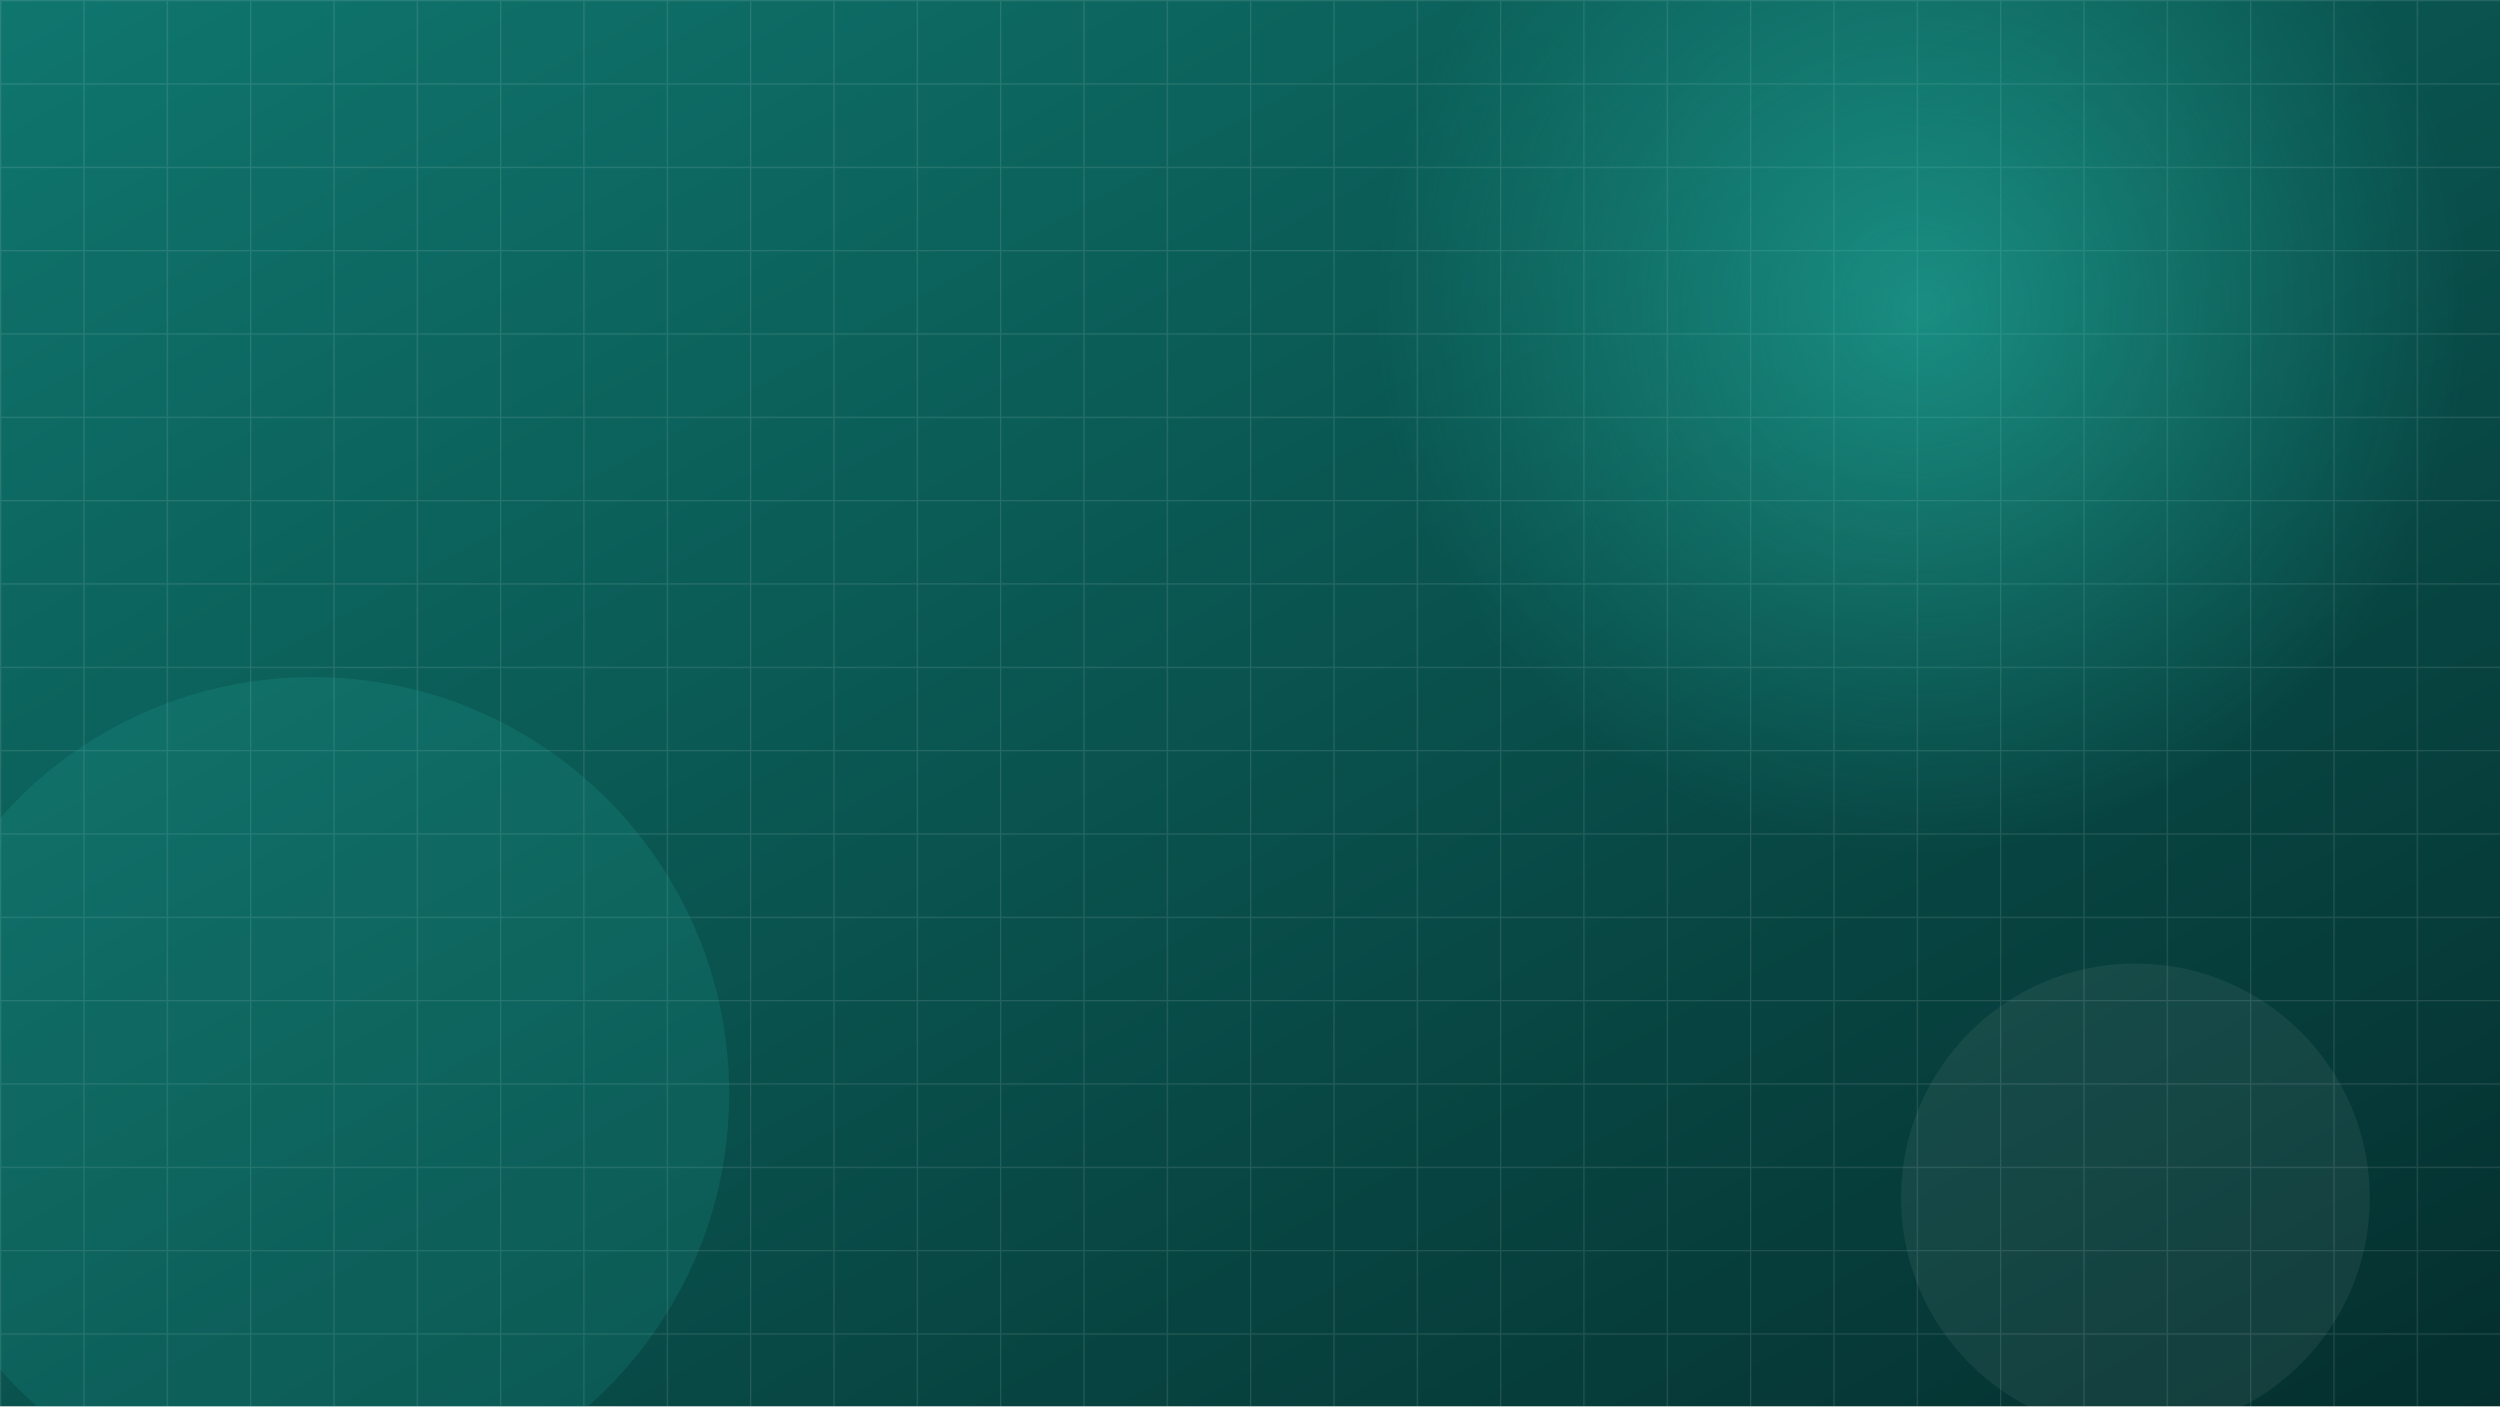
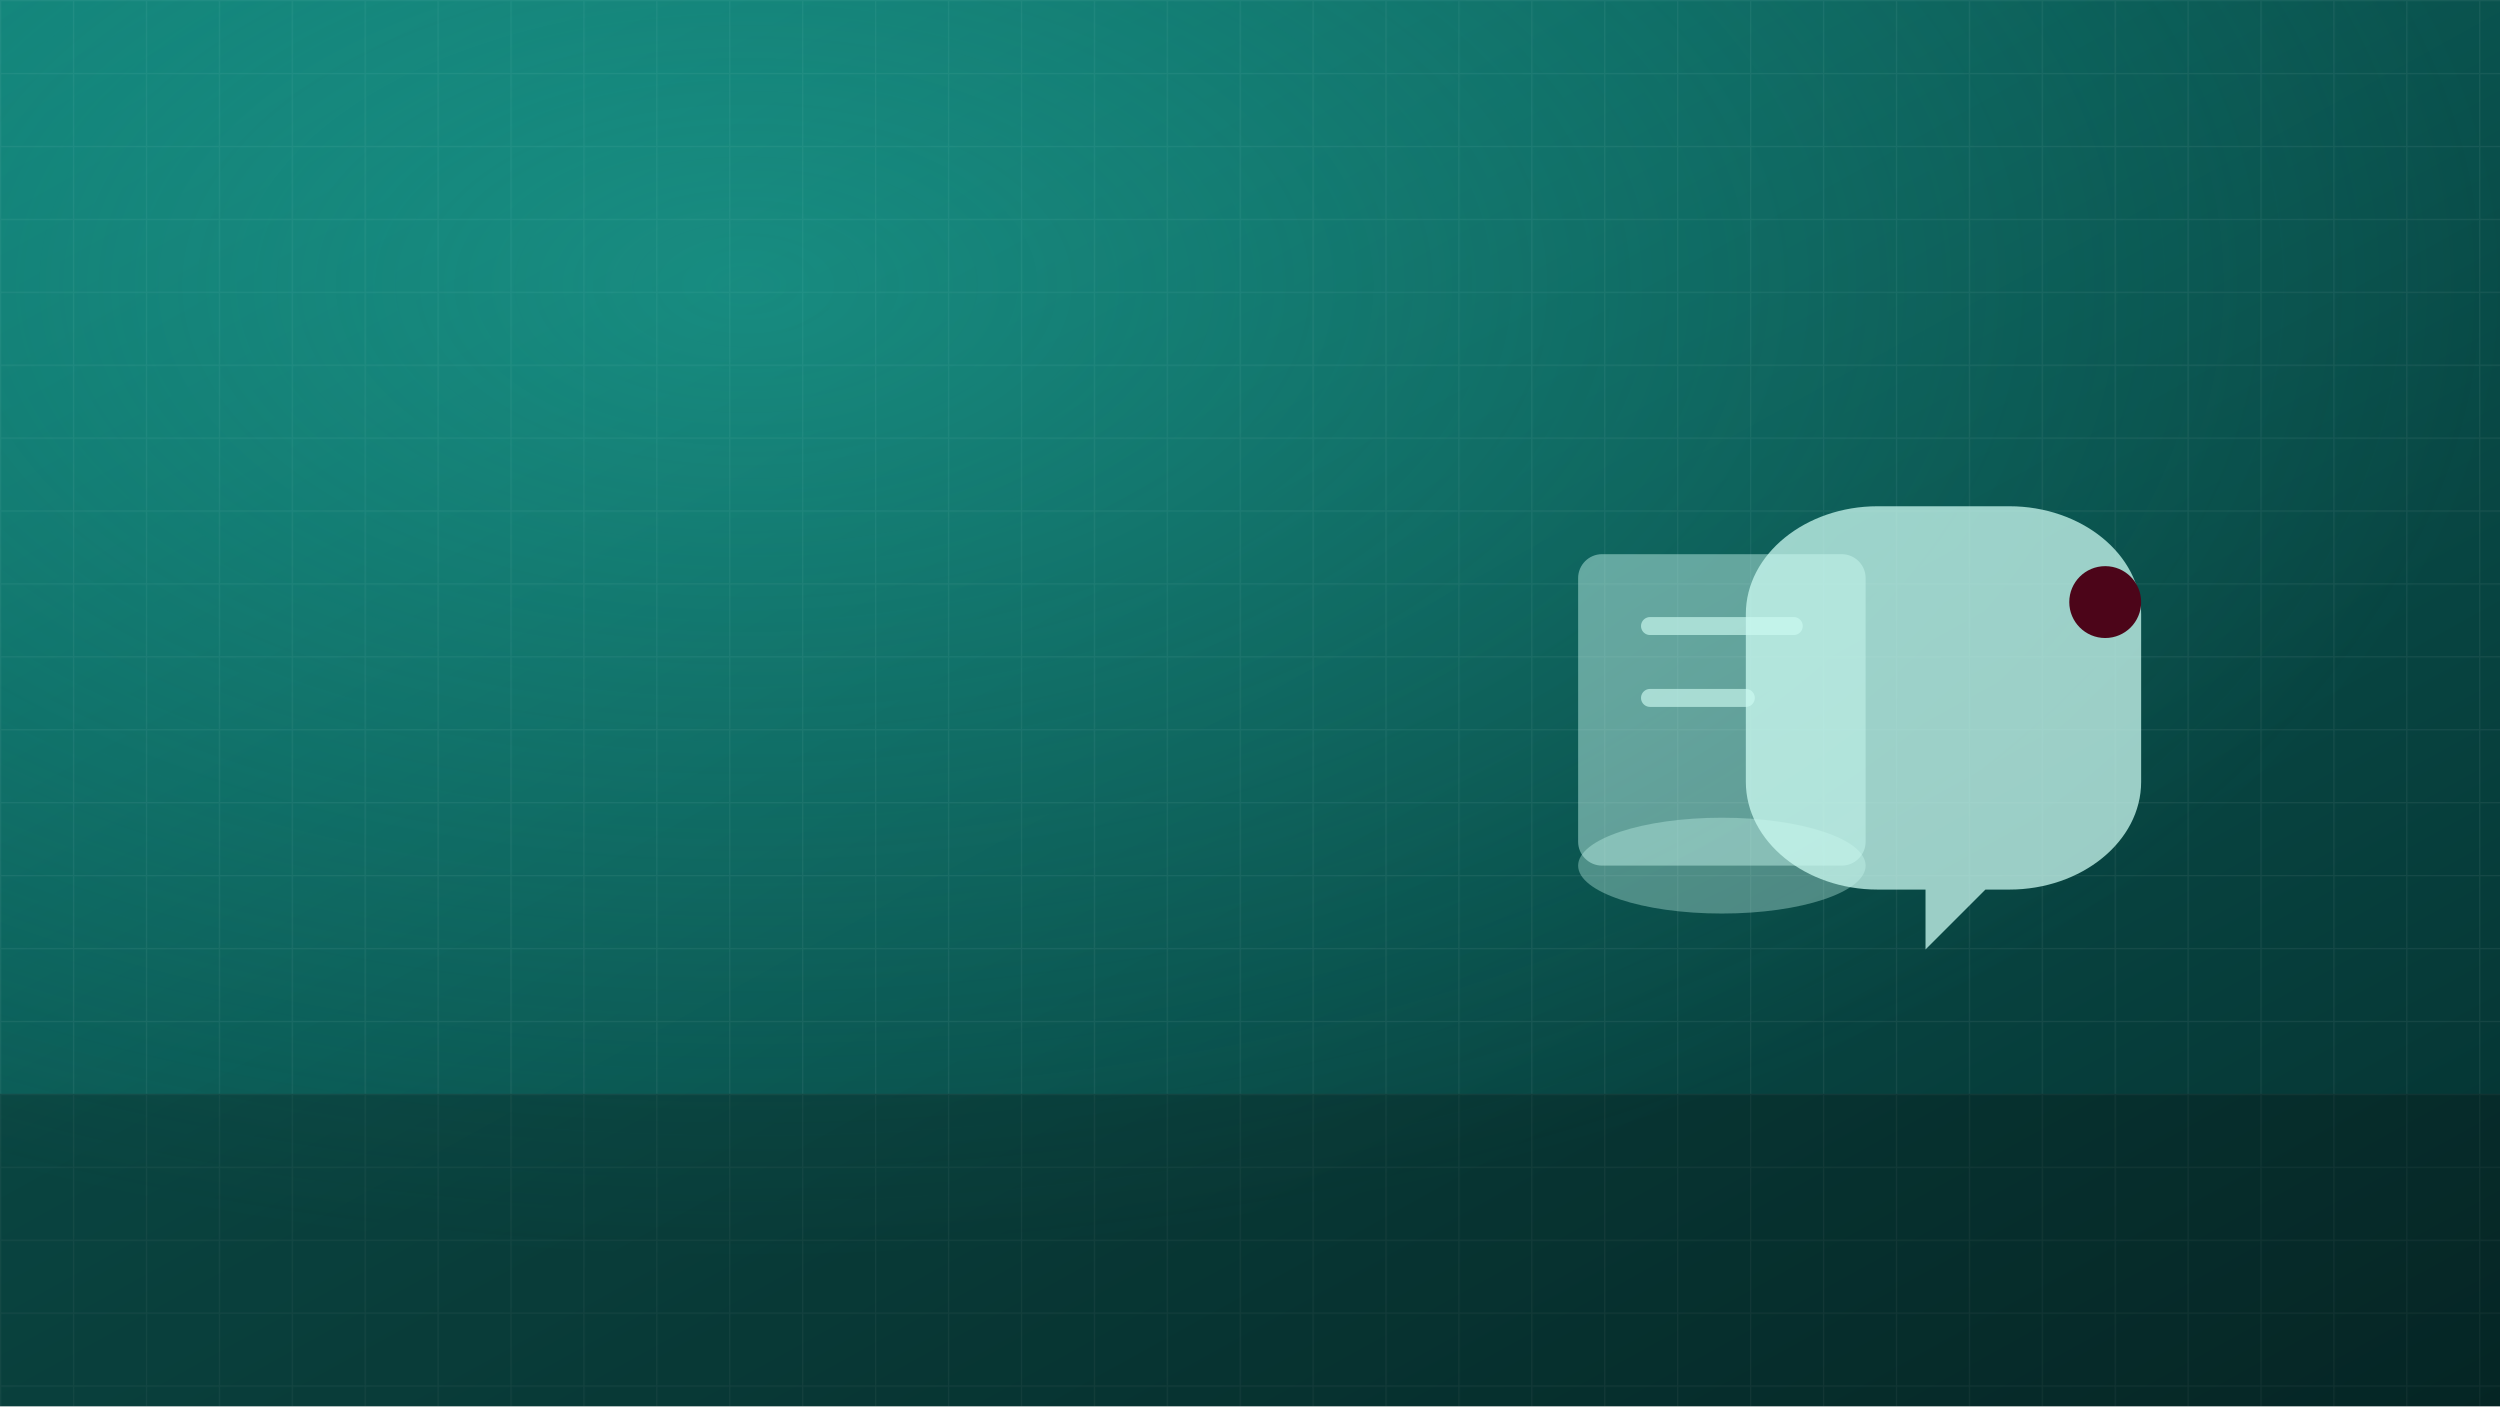
<svg xmlns="http://www.w3.org/2000/svg" width="960" height="540" viewBox="0 0 960 540" role="img" aria-label="1C to Telegram: order and warehouse alerts">
  <defs>
-     <linearGradient id="bg" x1="0" y1="0" x2="1" y2="1">
+     <linearGradient id="bg-1c-telegram-alerts" x1="0" y1="0" x2="1" y2="1">
      <stop offset="0%" stop-color="#0f766e" />
      <stop offset="100%" stop-color="#042f2e" />
    </linearGradient>
-     <radialGradient id="orb" cx="50%" cy="50%" r="50%">
-       <stop offset="0%" stop-color="#2dd4bf" stop-opacity="0.45" />
+     <radialGradient id="orb-1c-telegram-alerts" cx="30%" cy="20%" r="70%">
+       <stop offset="0%" stop-color="#2dd4bf" stop-opacity="0.35" />
      <stop offset="100%" stop-color="#2dd4bf" stop-opacity="0" />
    </radialGradient>
-     <pattern id="grid" width="32" height="32" patternUnits="userSpaceOnUse">
-       <path d="M 32 0 L 0 0 0 32" fill="none" stroke="#ffffff" stroke-opacity="0.11" stroke-width="1" />
+     <pattern id="grid-1c-telegram-alerts" width="28" height="28" patternUnits="userSpaceOnUse">
+       <path d="M 28 0 L 0 0 0 28" fill="none" stroke="#ffffff" stroke-opacity="0.06" stroke-width="1" />
    </pattern>
  </defs>
-   <rect width="960" height="540" fill="url(#bg)" />
-   <rect width="960" height="540" fill="url(#grid)" />
-   <circle cx="738" cy="118" r="210" fill="url(#orb)" />
-   <circle cx="120" cy="420" r="160" fill="#2dd4bf" fill-opacity="0.12" />
-   <circle cx="820" cy="460" r="90" fill="#fafafa" fill-opacity="0.06" />
+   <rect width="960" height="540" fill="url(#bg-1c-telegram-alerts)" />
+   <rect width="960" height="540" fill="url(#grid-1c-telegram-alerts)" />
+   <rect width="960" height="540" fill="url(#orb-1c-telegram-alerts)" />
+   <g transform="translate(560 130) scale(1.15)" fill="#ccfbf1" color="#ccfbf1">
+     <ellipse cx="88" cy="176" rx="48" ry="16" fill="currentColor" opacity="0.35" />
+     <rect x="40" y="72" width="96" height="104" rx="8" fill="currentColor" opacity="0.45" />
+     <path d="M64 96h48M64 120h32" stroke="currentColor" stroke-width="6" stroke-linecap="round" opacity="0.65" />
+     <path d="M184 56c24 0 44 16 44 36v56c0 20-20 36-44 36h-8l-20 20v-20h-16c-24 0-44-16-44-36V92c0-20 20-36 44-36h44z" fill="currentColor" opacity="0.75" />
+     <circle cx="216" cy="88" r="12" fill="#4c0519" />
+   </g>
+   <rect x="0" y="420" width="960" height="120" fill="#09090b" fill-opacity="0.25" />
</svg>
